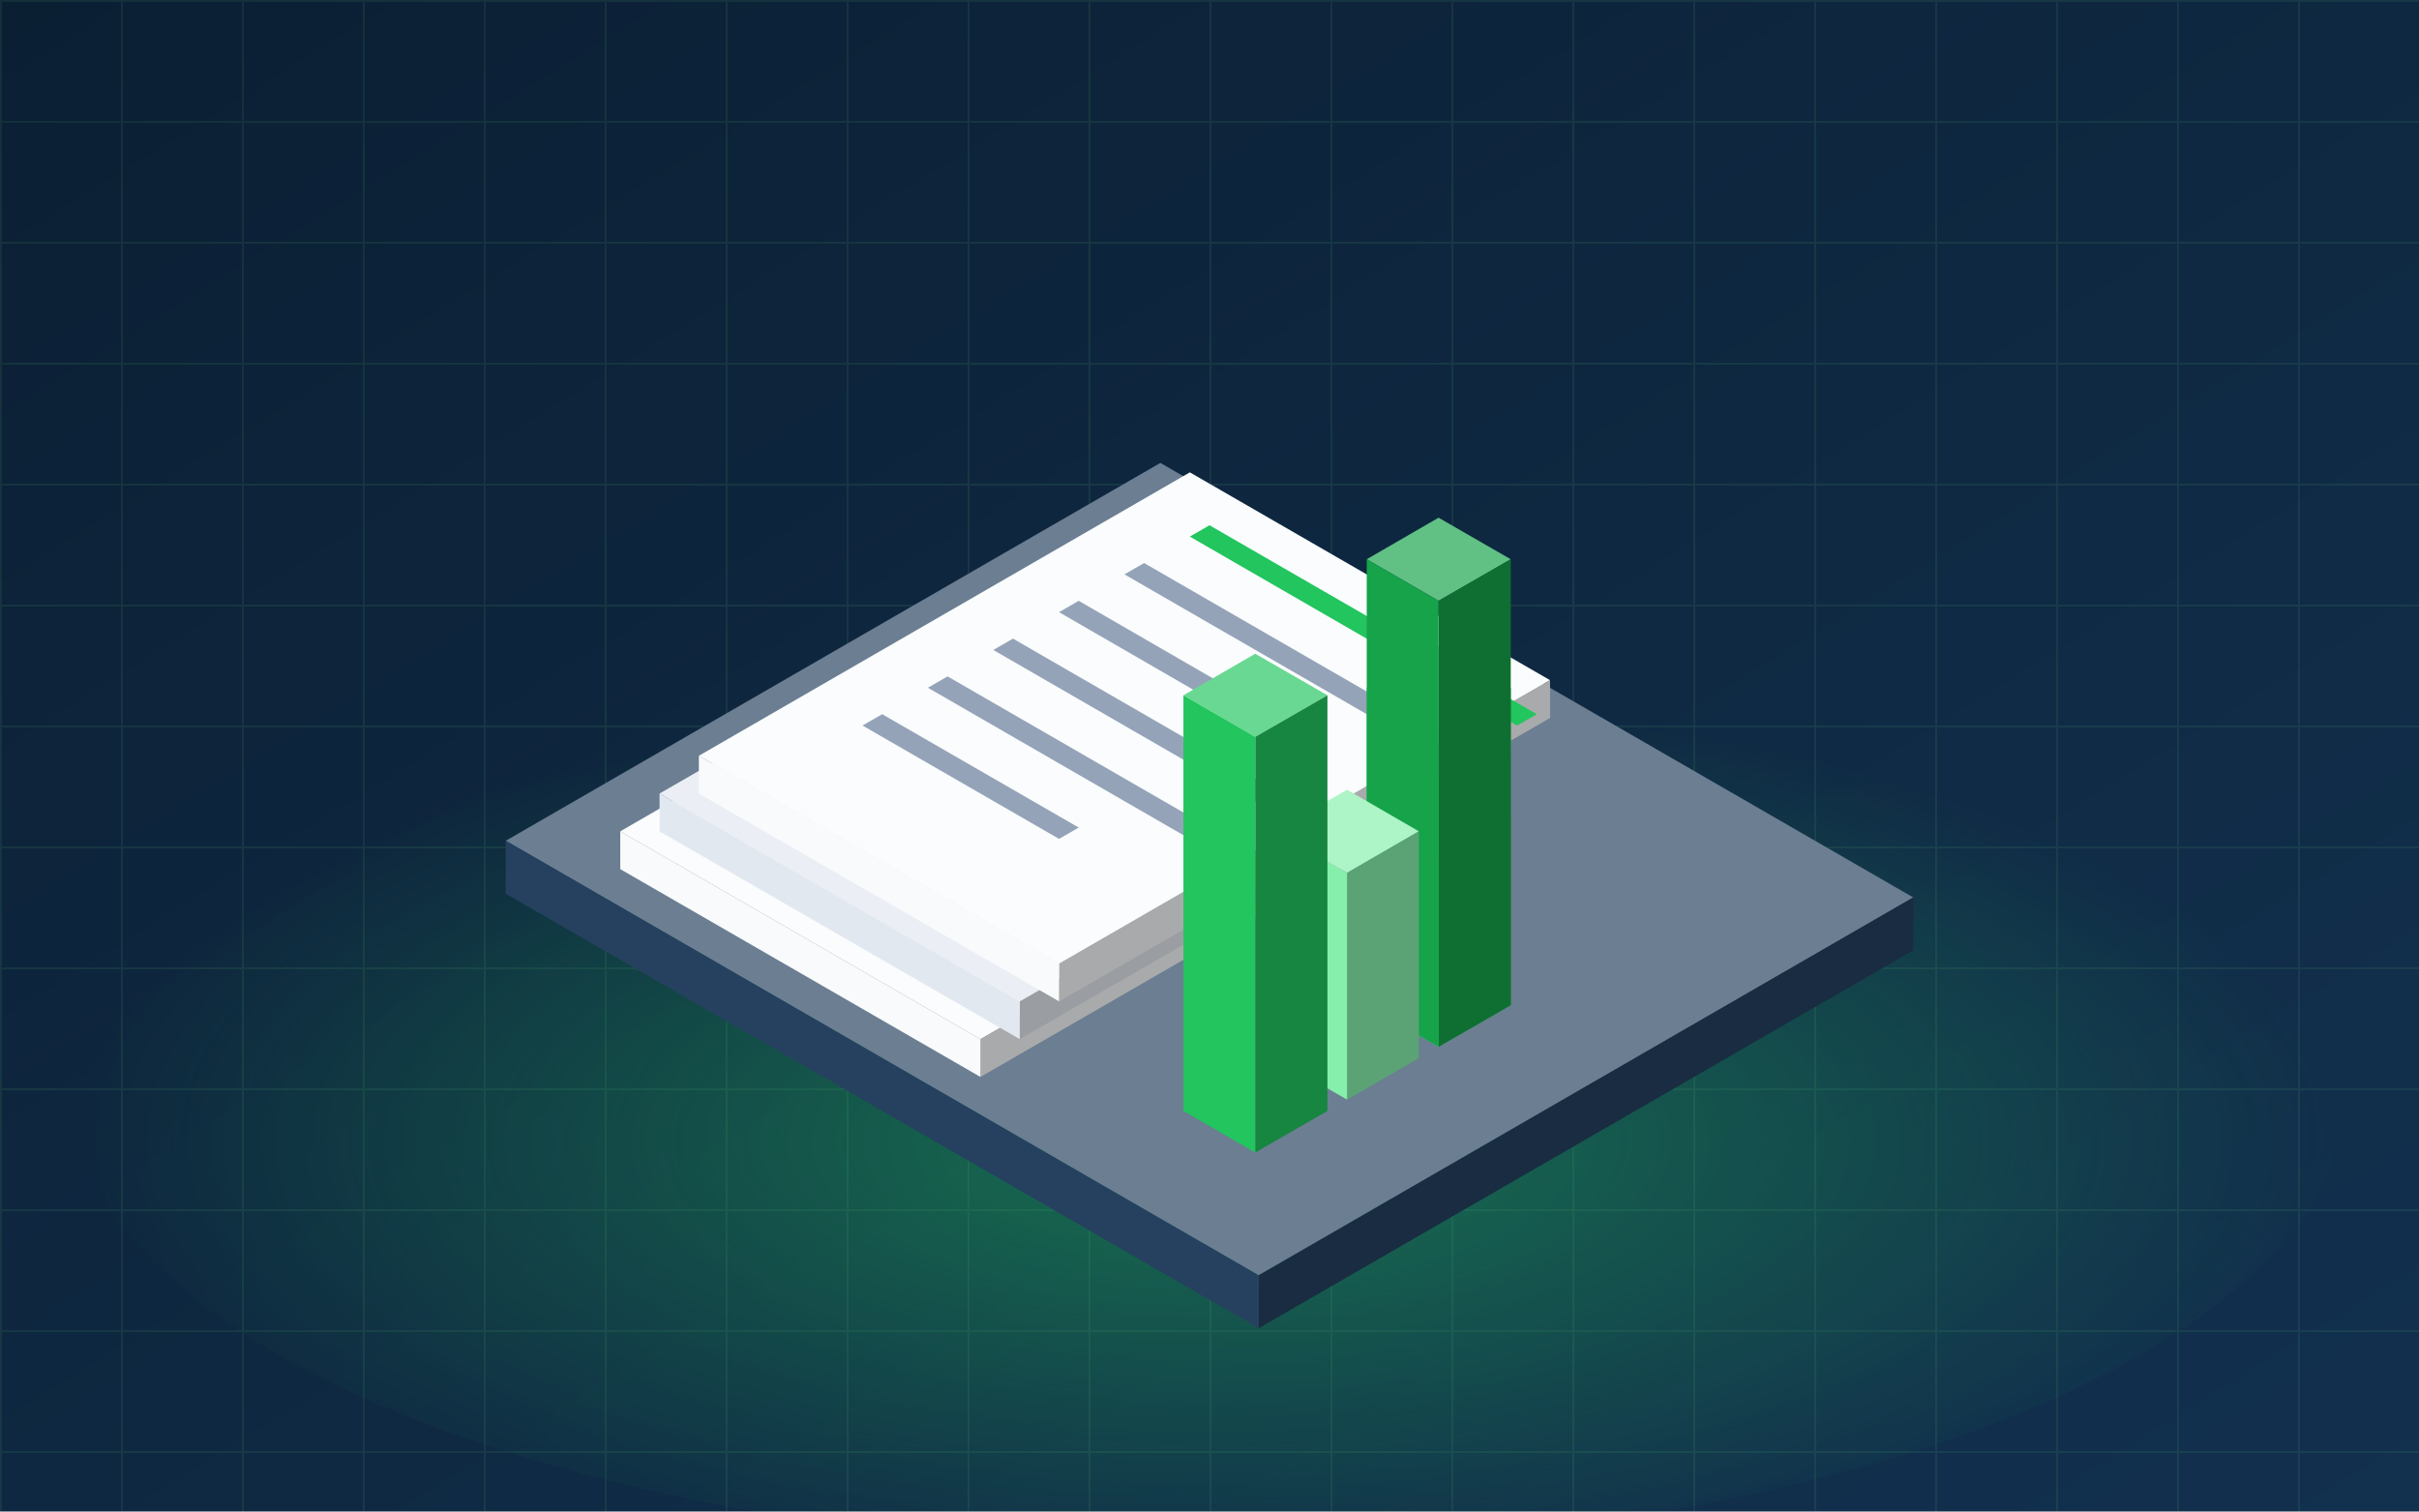
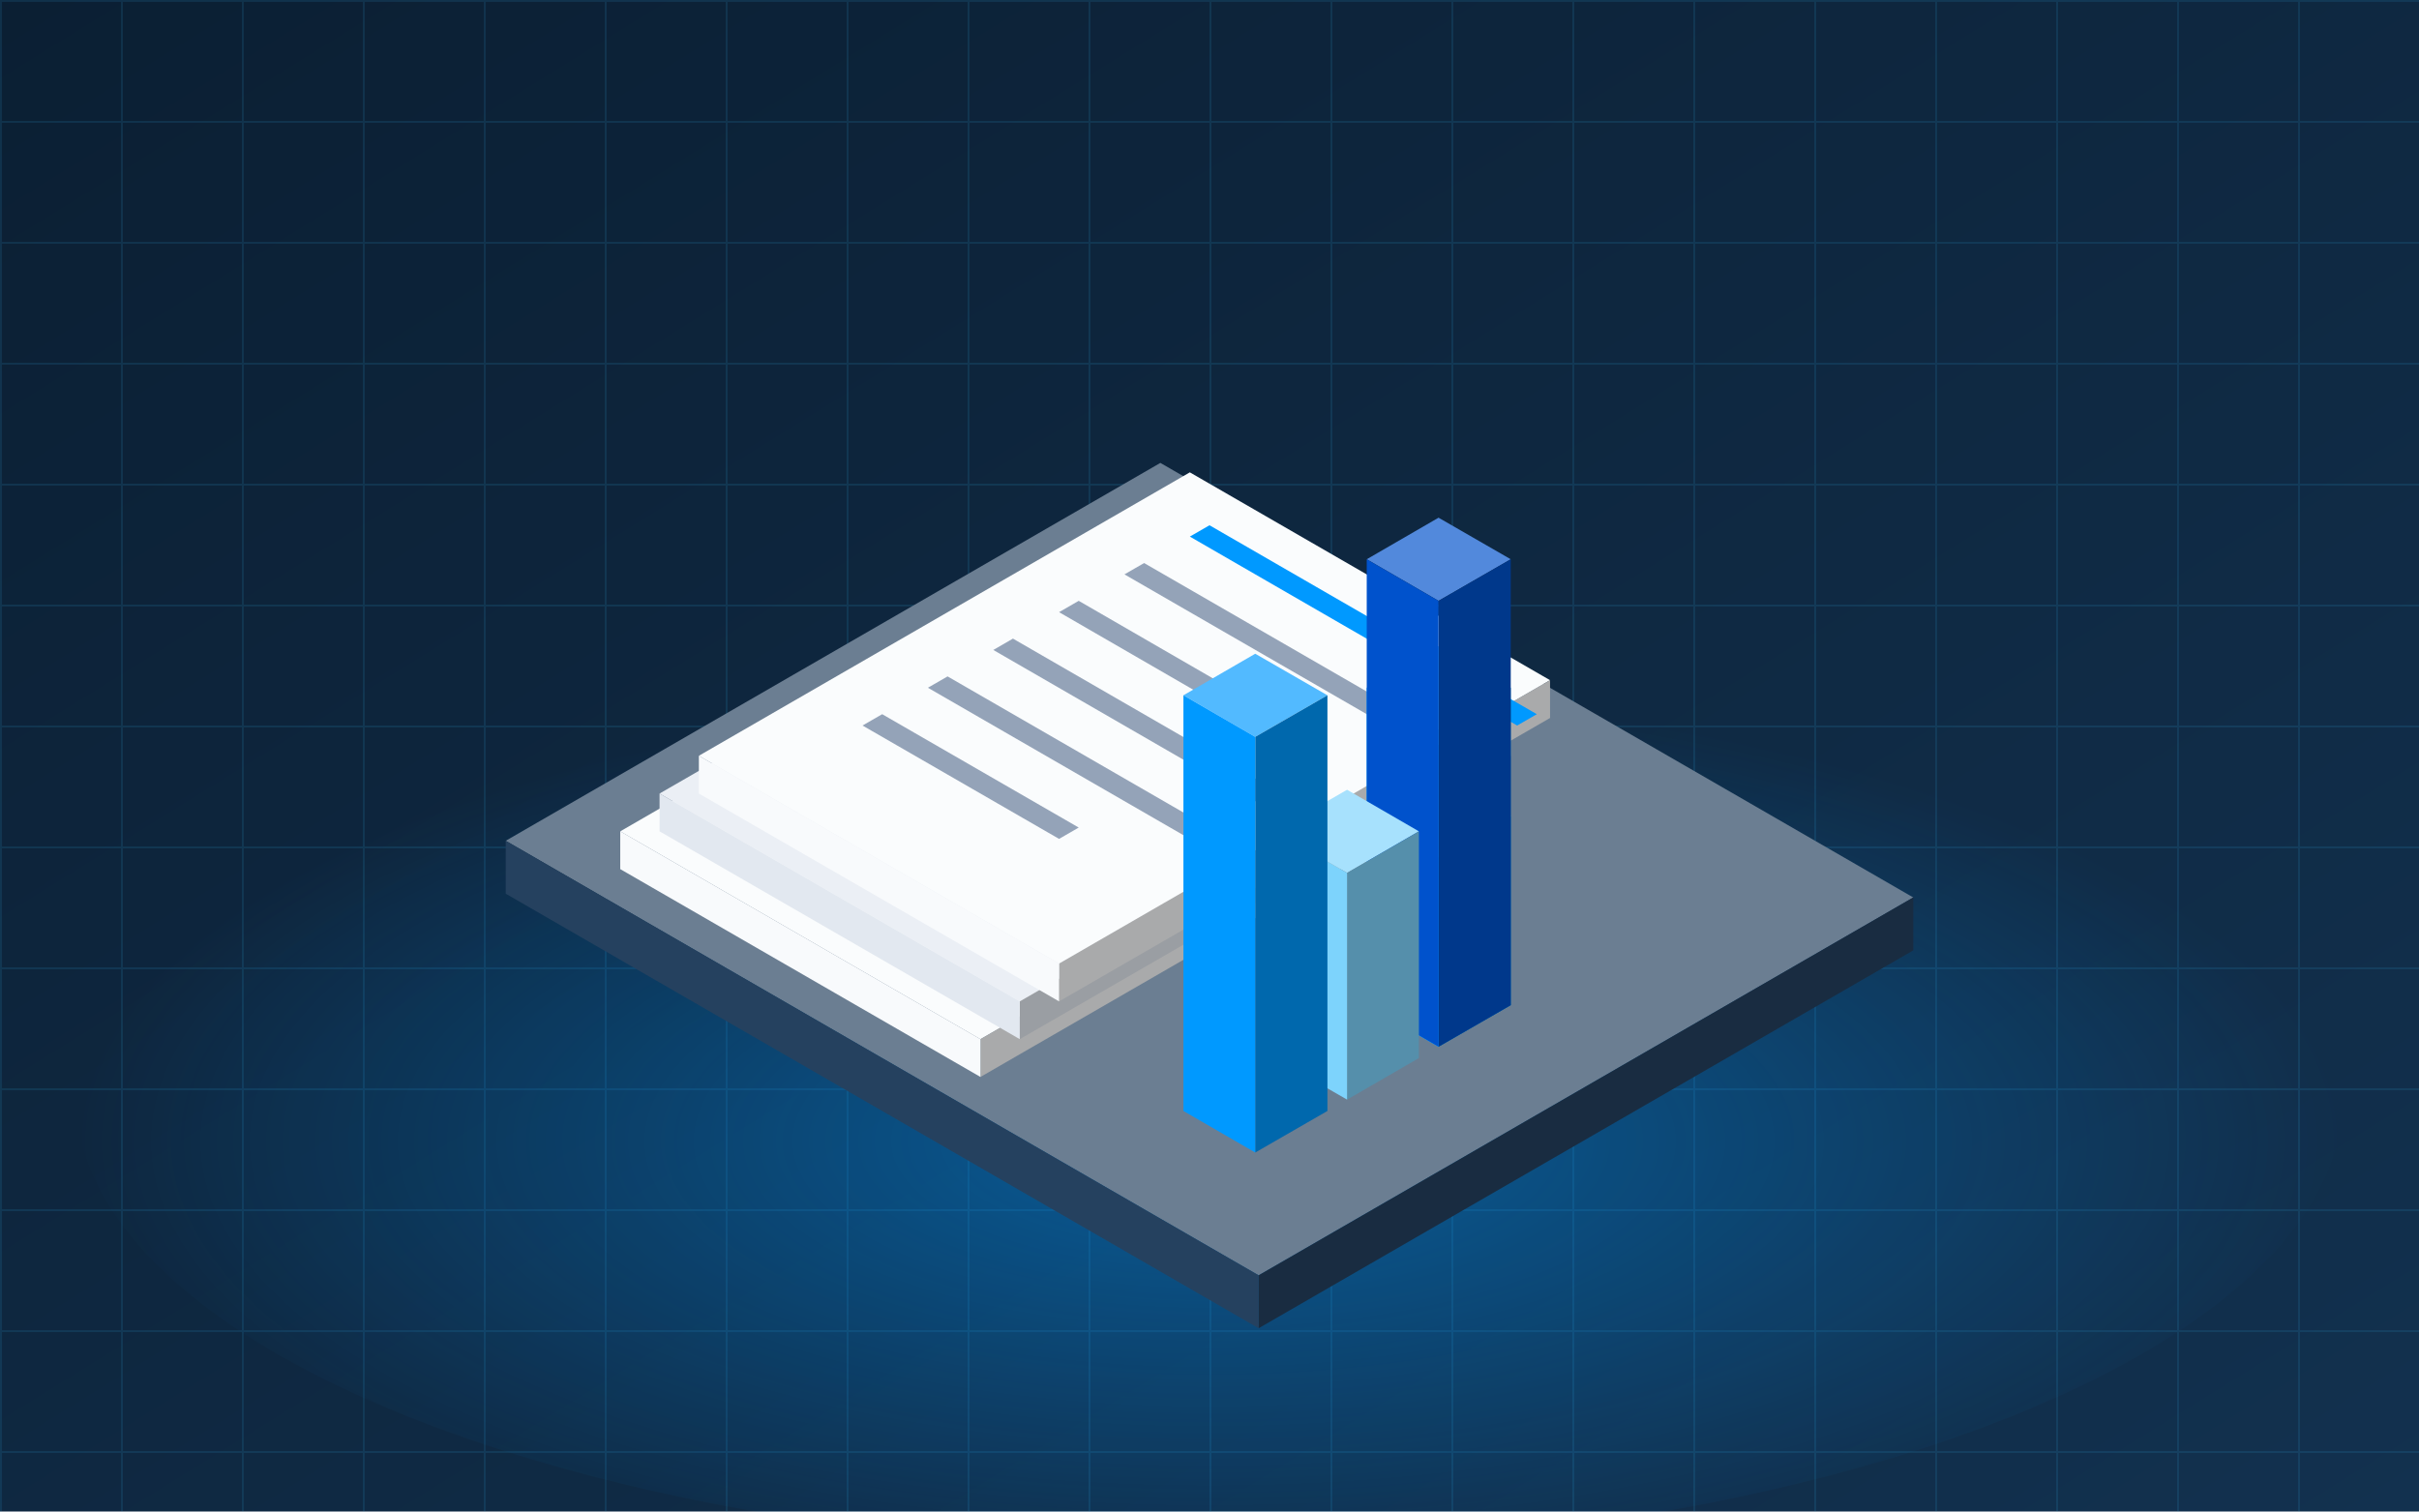
<svg xmlns="http://www.w3.org/2000/svg" viewBox="0 0 640 400" width="640" height="400">
  <defs>
    <linearGradient id="bgblog" x1="0" y1="0" x2="1" y2="1">
      <stop offset="0" stop-color="#0b1f33" />
      <stop offset="1" stop-color="#12314f" />
    </linearGradient>
    <radialGradient id="glblog" cx=".5" cy=".55" r=".5">
-       <stop offset="0" stop-color="#22c55e" stop-opacity=".45" />
-       <stop offset="1" stop-color="#22c55e" stop-opacity="0" />
+       <stop offset="0" stop-color="#0099ff" stop-opacity=".45" />
+       <stop offset="1" stop-color="#0099ff" stop-opacity="0" />
    </radialGradient>
    <pattern id="grblog" width="32" height="32" patternUnits="userSpaceOnUse">
-       <path d="M32 0H0V32" fill="none" stroke="#73e28f" stroke-opacity=".09" />
+       <path d="M32 0H0V32" fill="none" stroke="#38bdf8" stroke-opacity=".12" />
    </pattern>
  </defs>
  <rect width="640" height="400" fill="url(#bgblog)" />
  <rect width="640" height="400" fill="url(#grblog)" />
  <ellipse cx="320" cy="290" rx="300" ry="120" fill="url(#glblog)" />
  <polygon points="307.0,122.5 506.2,237.5 333.0,337.5 133.8,222.5" fill="#6b7e92" />
  <polygon points="506.2,251.5 333.0,351.5 333.0,337.5 506.2,237.5" fill="#192c41" />
  <polygon points="133.8,236.5 333.0,351.5 333.0,337.5 133.8,222.5" fill="#25415f" />
  <polygon points="294.0,145.0 389.3,200.0 259.4,275.0 164.1,220.0" fill="#fafcfd" />
  <polygon points="389.3,210.0 259.4,285.0 259.4,275.0 389.3,200.0" fill="#a9aaab" />
  <polygon points="164.1,230.0 259.4,285.0 259.4,275.0 164.1,220.0" fill="#f8fafc" />
  <polygon points="304.4,135.0 399.7,190.0 269.8,265.0 174.5,210.0" fill="#ebeff5" />
  <polygon points="399.7,200.0 269.8,275.0 269.8,265.0 399.7,190.0" fill="#9a9ea3" />
  <polygon points="174.5,220.0 269.8,275.0 269.8,265.0 174.5,210.0" fill="#e2e8f0" />
  <polygon points="314.8,125.0 410.1,180.0 280.2,255.0 184.9,200.0" fill="#fafcfd" />
  <polygon points="410.1,190.0 280.2,265.0 280.2,255.0 410.1,180.0" fill="#a9aaab" />
  <polygon points="184.9,210.0 280.2,265.0 280.2,255.0 184.9,200.0" fill="#f8fafc" />
-   <polygon points="320.0,139.0 406.6,189.0 401.4,192.0 314.8,142.0" fill="#22c55e" />
+   <polygon points="320.0,139.0 406.6,189.0 401.4,192.0 314.8,142.0" fill="#0099ff" />
  <polygon points="302.7,149.0 372.0,189.0 366.8,192.0 297.5,152.0" fill="#94a3b8" />
  <polygon points="285.4,159.0 337.3,189.0 332.1,192.0 280.2,162.0" fill="#94a3b8" />
  <polygon points="268.0,169.0 354.6,219.0 349.4,222.0 262.8,172.0" fill="#94a3b8" />
  <polygon points="250.7,179.0 320.0,219.0 314.8,222.0 245.5,182.0" fill="#94a3b8" />
  <polygon points="233.4,189.0 285.4,219.0 280.2,222.0 228.2,192.0" fill="#94a3b8" />
-   <polygon points="380.6,205.0 399.7,216.0 380.6,227.0 361.6,216.0" fill="#84e9a9" />
-   <polygon points="399.7,266.0 380.6,277.0 380.6,227.0 399.7,216.0" fill="#329757" />
-   <polygon points="361.6,266.0 380.6,277.0 380.6,227.0 361.6,216.0" fill="#4ade80" />
-   <polygon points="380.6,171.0 399.7,182.0 380.6,193.0 361.6,182.0" fill="#69d892" />
-   <polygon points="399.7,266.0 380.6,277.0 380.6,193.0 399.7,182.0" fill="#178640" />
-   <polygon points="361.6,266.0 380.6,277.0 380.6,193.0 361.6,182.0" fill="#22c55e" />
-   <polygon points="380.6,137.0 399.7,148.0 380.6,159.0 361.6,148.0" fill="#61c084" />
-   <polygon points="399.7,266.0 380.6,277.0 380.6,159.0 399.7,148.0" fill="#0f6f32" />
-   <polygon points="361.6,266.0 380.6,277.0 380.6,159.0 361.6,148.0" fill="#16a34a" />
-   <polygon points="356.4,209.0 375.4,220.0 356.4,231.0 337.3,220.0" fill="#adf4c7" />
-   <polygon points="375.4,280.0 356.4,291.0 356.4,231.0 375.4,220.0" fill="#5ba375" />
-   <polygon points="337.3,280.0 356.4,291.0 356.4,231.0 337.3,220.0" fill="#86efac" />
-   <polygon points="332.1,173.0 351.2,184.0 332.1,195.0 313.1,184.0" fill="#69d892" />
-   <polygon points="351.2,294.0 332.1,305.0 332.1,195.0 351.2,184.0" fill="#178640" />
-   <polygon points="313.1,294.0 332.1,305.0 332.1,195.0 313.1,184.0" fill="#22c55e" />
+   <polygon points="380.6,205.0 399.7,216.0 380.6,227.0 361.6,216.0" fill="#78d2fa" />
+   <polygon points="399.7,266.0 380.6,277.0 380.6,227.0 399.7,216.0" fill="#2681a9" />
+   <polygon points="361.6,266.0 380.6,277.0 380.6,227.0 361.6,216.0" fill="#38bdf8" />
+   <polygon points="380.6,171.0 399.7,182.0 380.6,193.0 361.6,182.0" fill="#52baff" />
+   <polygon points="399.7,266.0 380.6,277.0 380.6,193.0 399.7,182.0" fill="#0068ad" />
+   <polygon points="361.6,266.0 380.6,277.0 380.6,193.0 361.6,182.0" fill="#0099ff" />
+   <polygon points="380.6,137.0 399.7,148.0 380.6,159.0 361.6,148.0" fill="#5289dc" />
+   <polygon points="399.7,266.0 380.6,277.0 380.6,159.0 399.7,148.0" fill="#00388b" />
+   <polygon points="361.6,266.0 380.6,277.0 380.6,159.0 361.6,148.0" fill="#0052cc" />
+   <polygon points="356.4,209.0 375.4,220.0 356.4,231.0 337.3,220.0" fill="#a7e1fd" />
+   <polygon points="375.4,280.0 356.4,291.0 356.4,231.0 375.4,220.0" fill="#558fab" />
+   <polygon points="337.3,280.0 356.4,291.0 356.4,231.0 337.3,220.0" fill="#7dd3fc" />
+   <polygon points="332.1,173.0 351.2,184.0 332.1,195.0 313.1,184.0" fill="#52baff" />
+   <polygon points="351.2,294.0 332.1,305.0 332.1,195.0 351.2,184.0" fill="#0068ad" />
+   <polygon points="313.1,294.0 332.1,305.0 332.1,195.0 313.1,184.0" fill="#0099ff" />
</svg>
